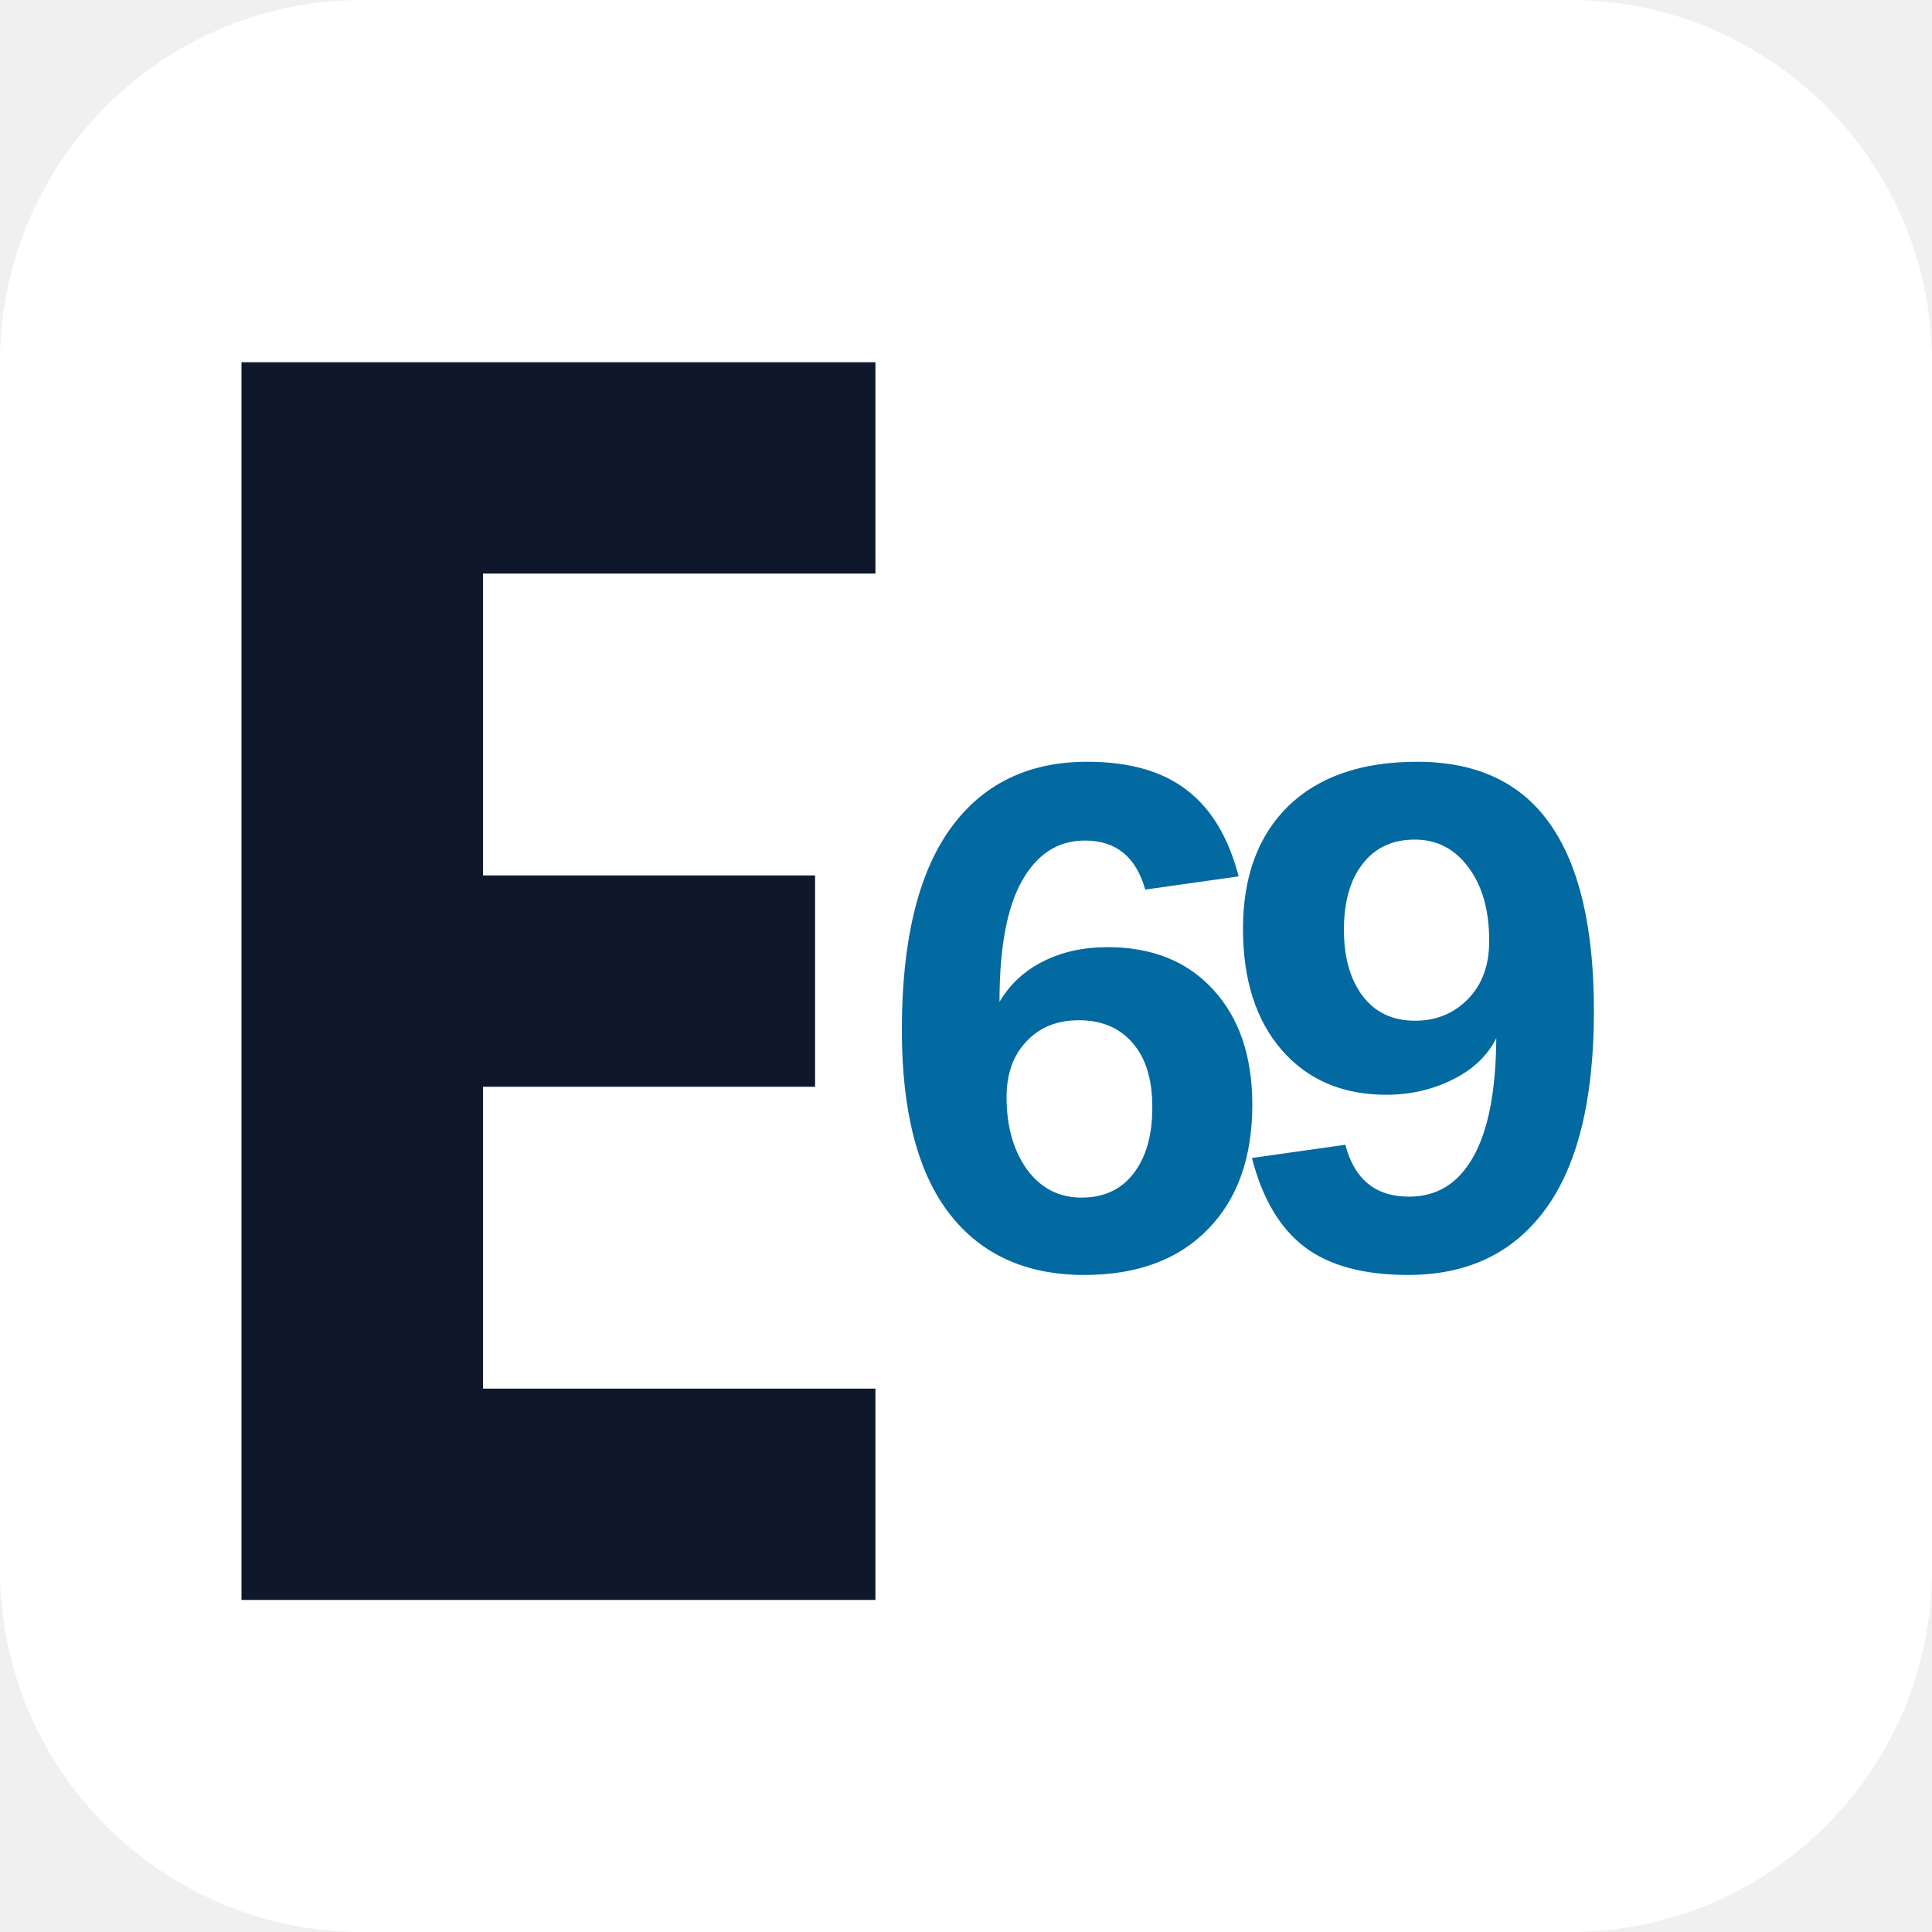
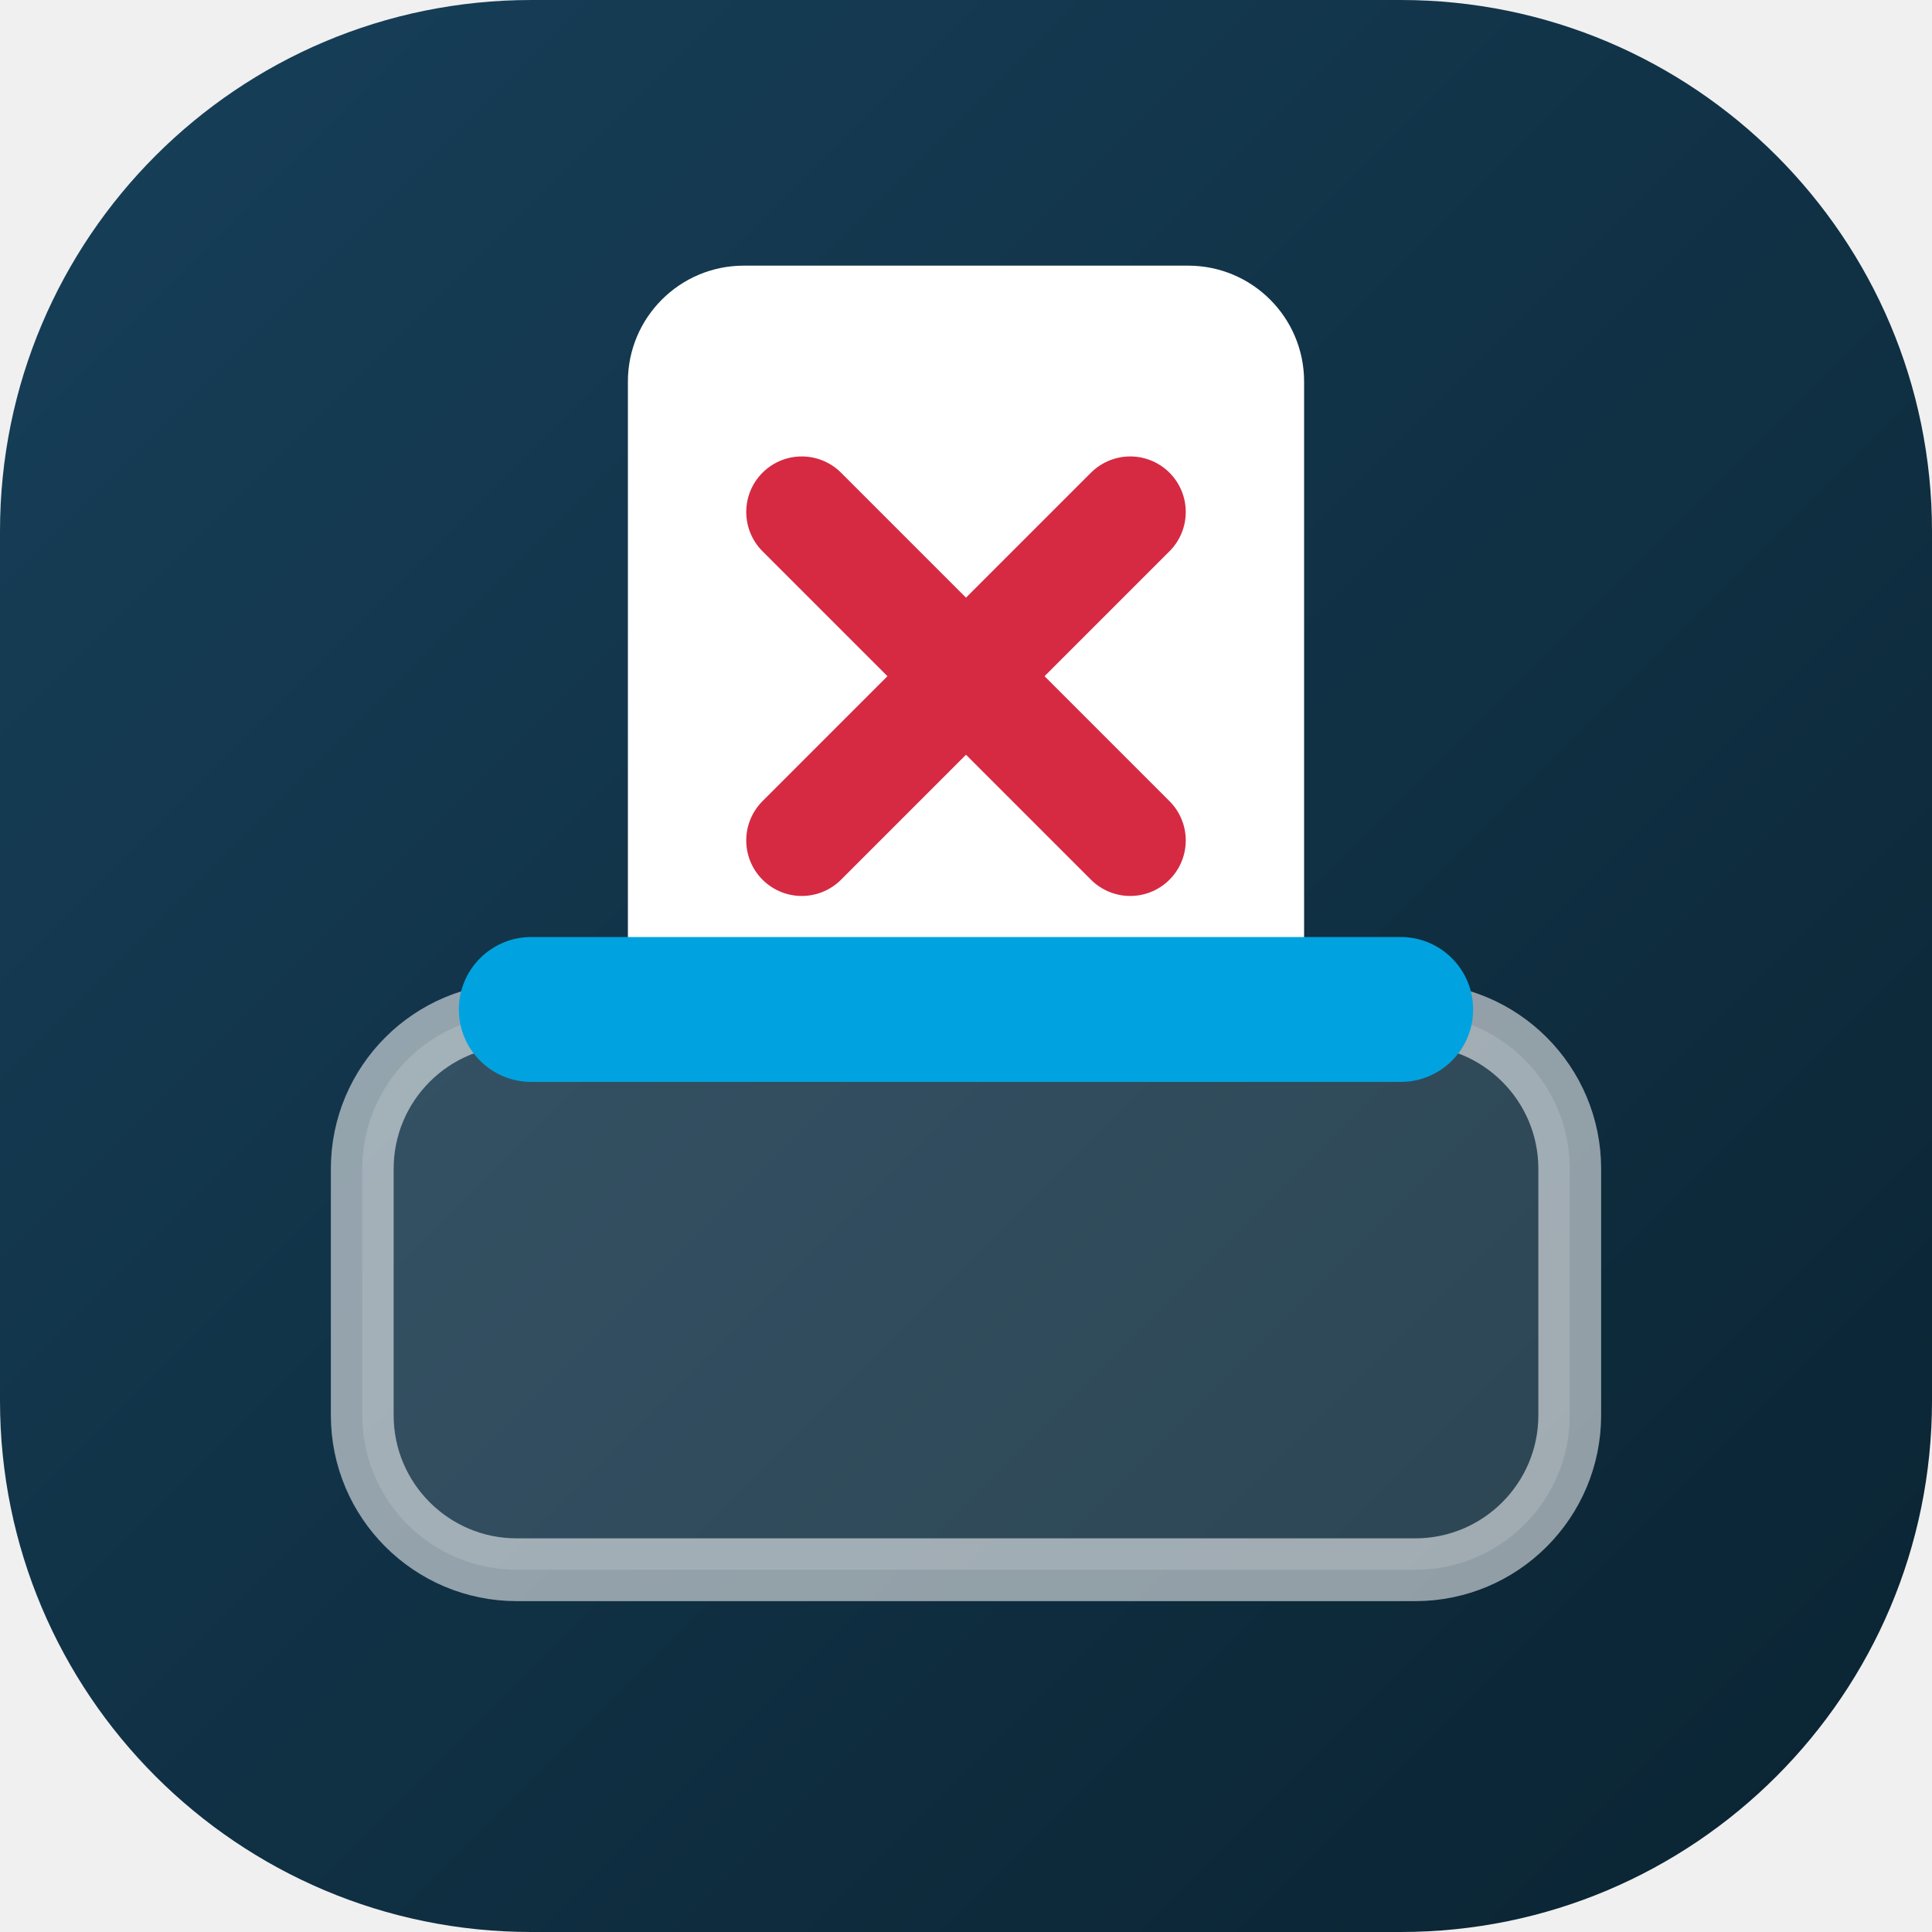
- <svg xmlns="http://www.w3.org/2000/svg" viewBox="0 0 64 64" role="img" aria-labelledby="title">
-   <rect width="64" height="64" rx="12" fill="#fff" />
-   <path d="M8 12h21v7H16v10h11v7H16v10h13v7H8z" fill="#0f172a" />
-   <text x="29" y="42" font-family="Arial,sans-serif" font-size="24" font-weight="700" letter-spacing="-2" fill="#0369a1">69</text>
+ <svg xmlns="http://www.w3.org/2000/svg" viewBox="0 0 40 40" role="img" aria-labelledby="title">
+   <defs>
+     <linearGradient id="g" x1="0" y1="0" x2="1" y2="1">
+       <stop offset="0" stop-color="#17405a" />
+       <stop offset="1" stop-color="#0a2331" />
+     </linearGradient>
+     <clipPath id="s">
+       <path d="M0 0h40v21H0z" />
+     </clipPath>
+   </defs>
+   <rect width="40" height="40" rx="11" fill="url(#g)" />
+   <rect x="7.5" y="21" width="25" height="11.5" rx="3.2" fill="#fff" fill-opacity=".14" stroke="#fff" stroke-opacity=".55" stroke-width="1.3" />
+   <g clip-path="url(#s)">
+     <rect x="13" y="5.5" width="14" height="19" rx="2.4" fill="#fff" />
+     <path d="M16.6 10.6l6.8 6.8M23.4 10.6l-6.8 6.8" stroke="#d62a43" stroke-width="2.3" stroke-linecap="round" />
+   </g>
+   <rect x="9.5" y="19.4" width="21" height="3" rx="1.5" fill="#00a3e0" />
</svg>
